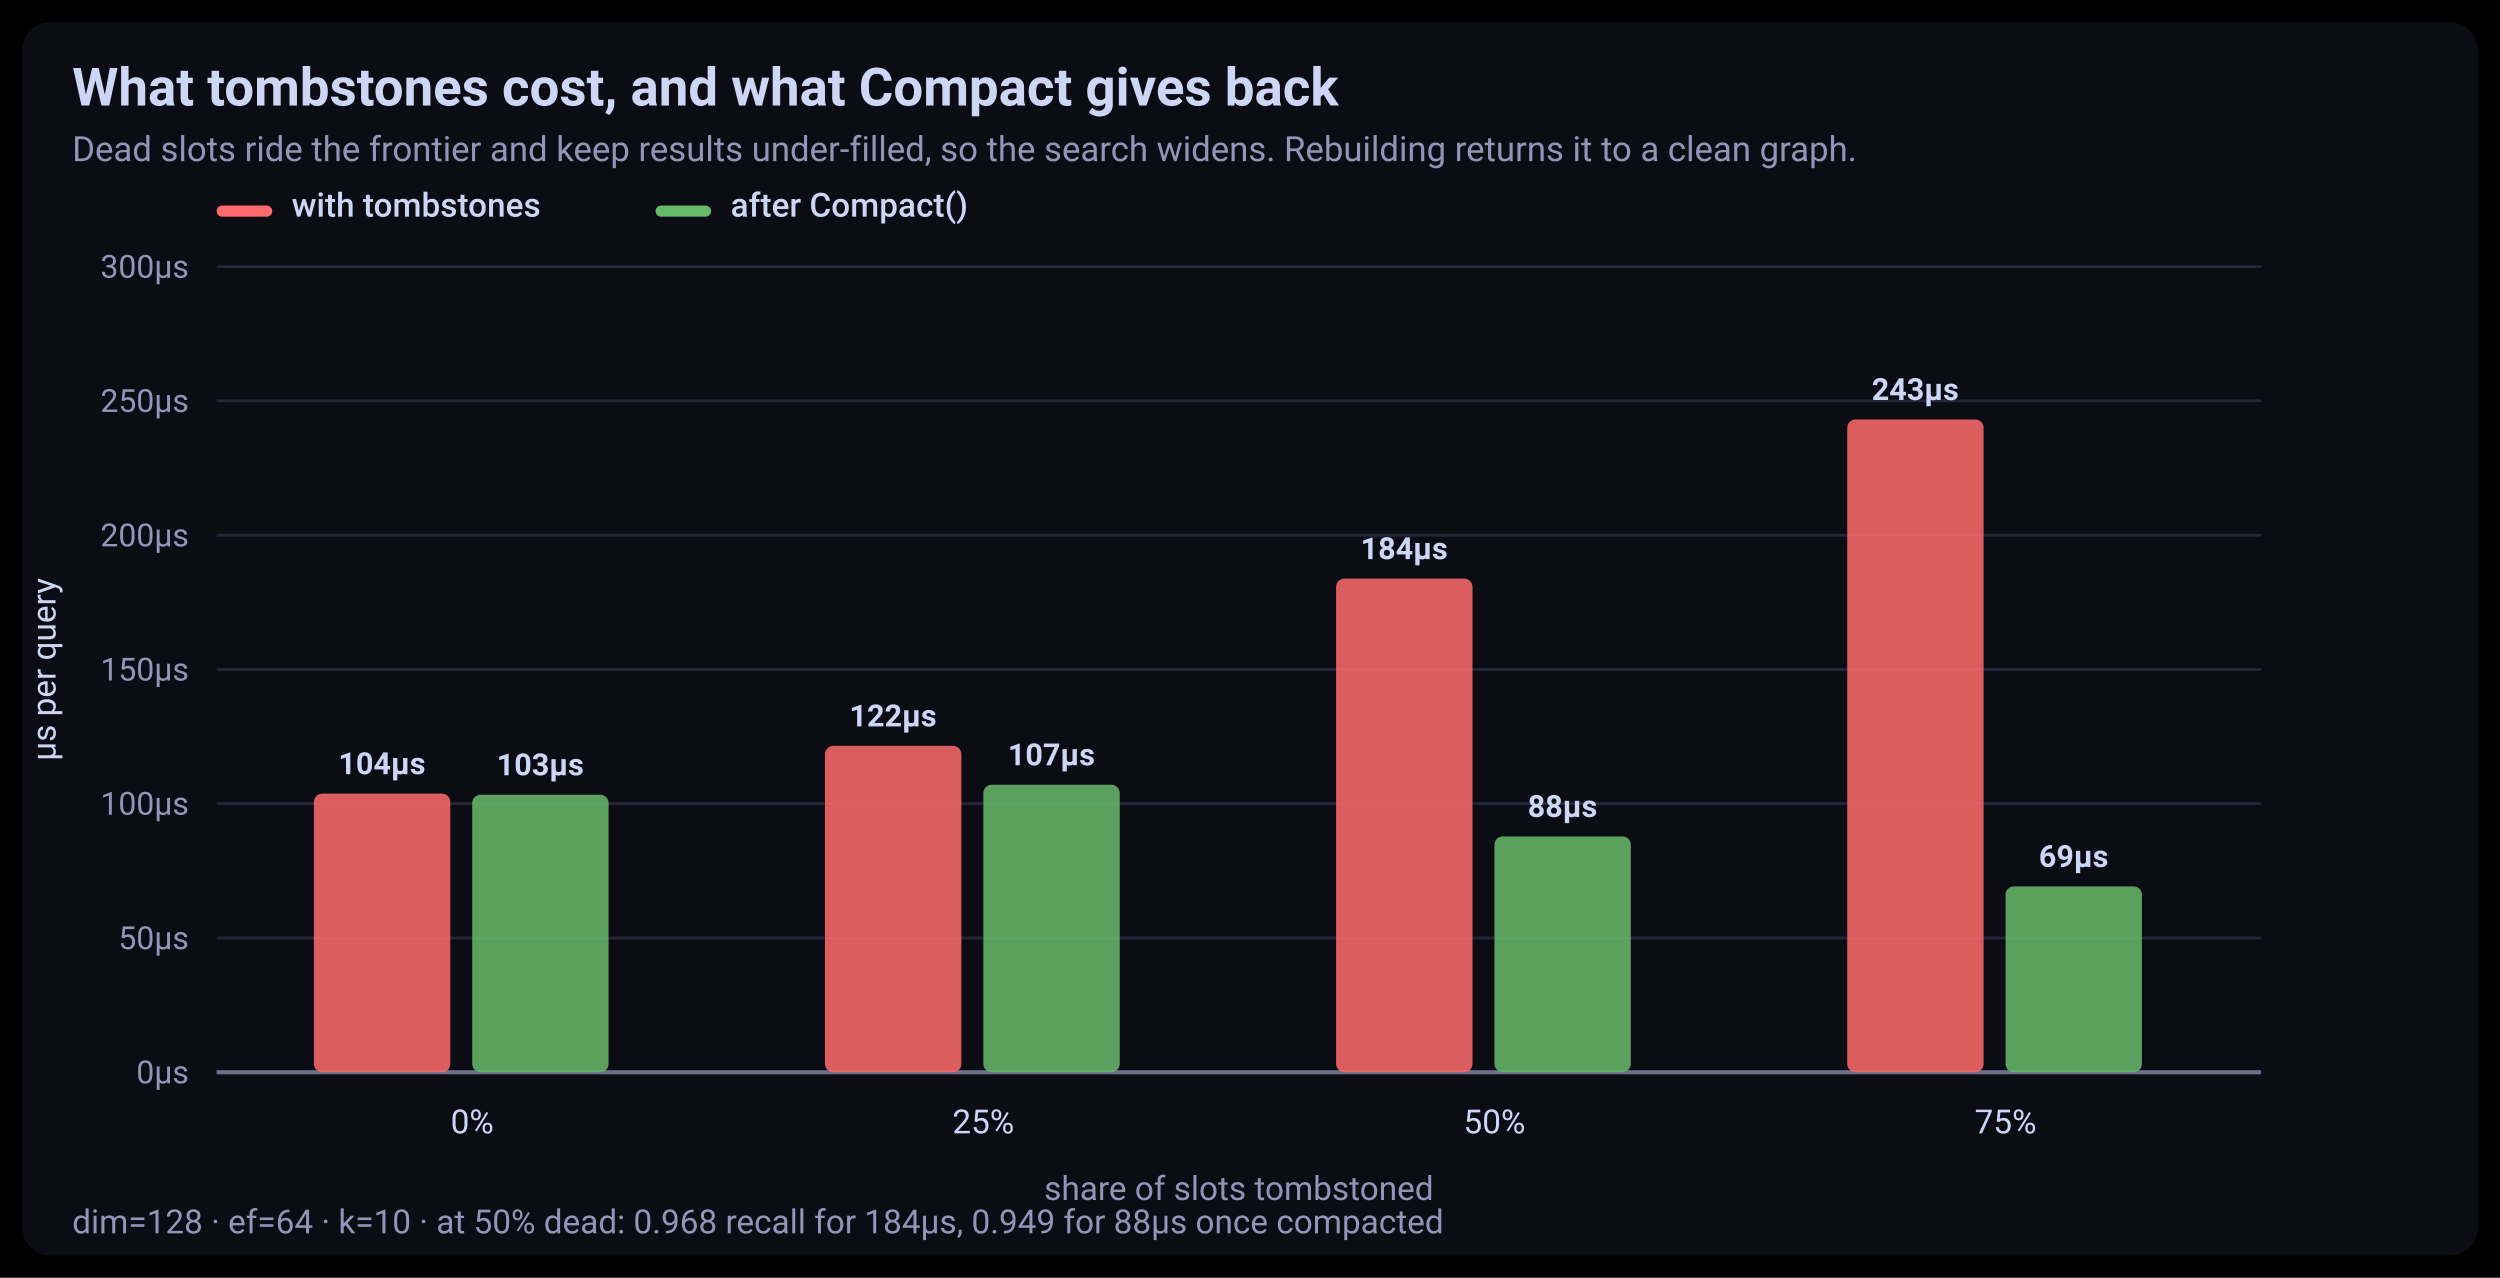
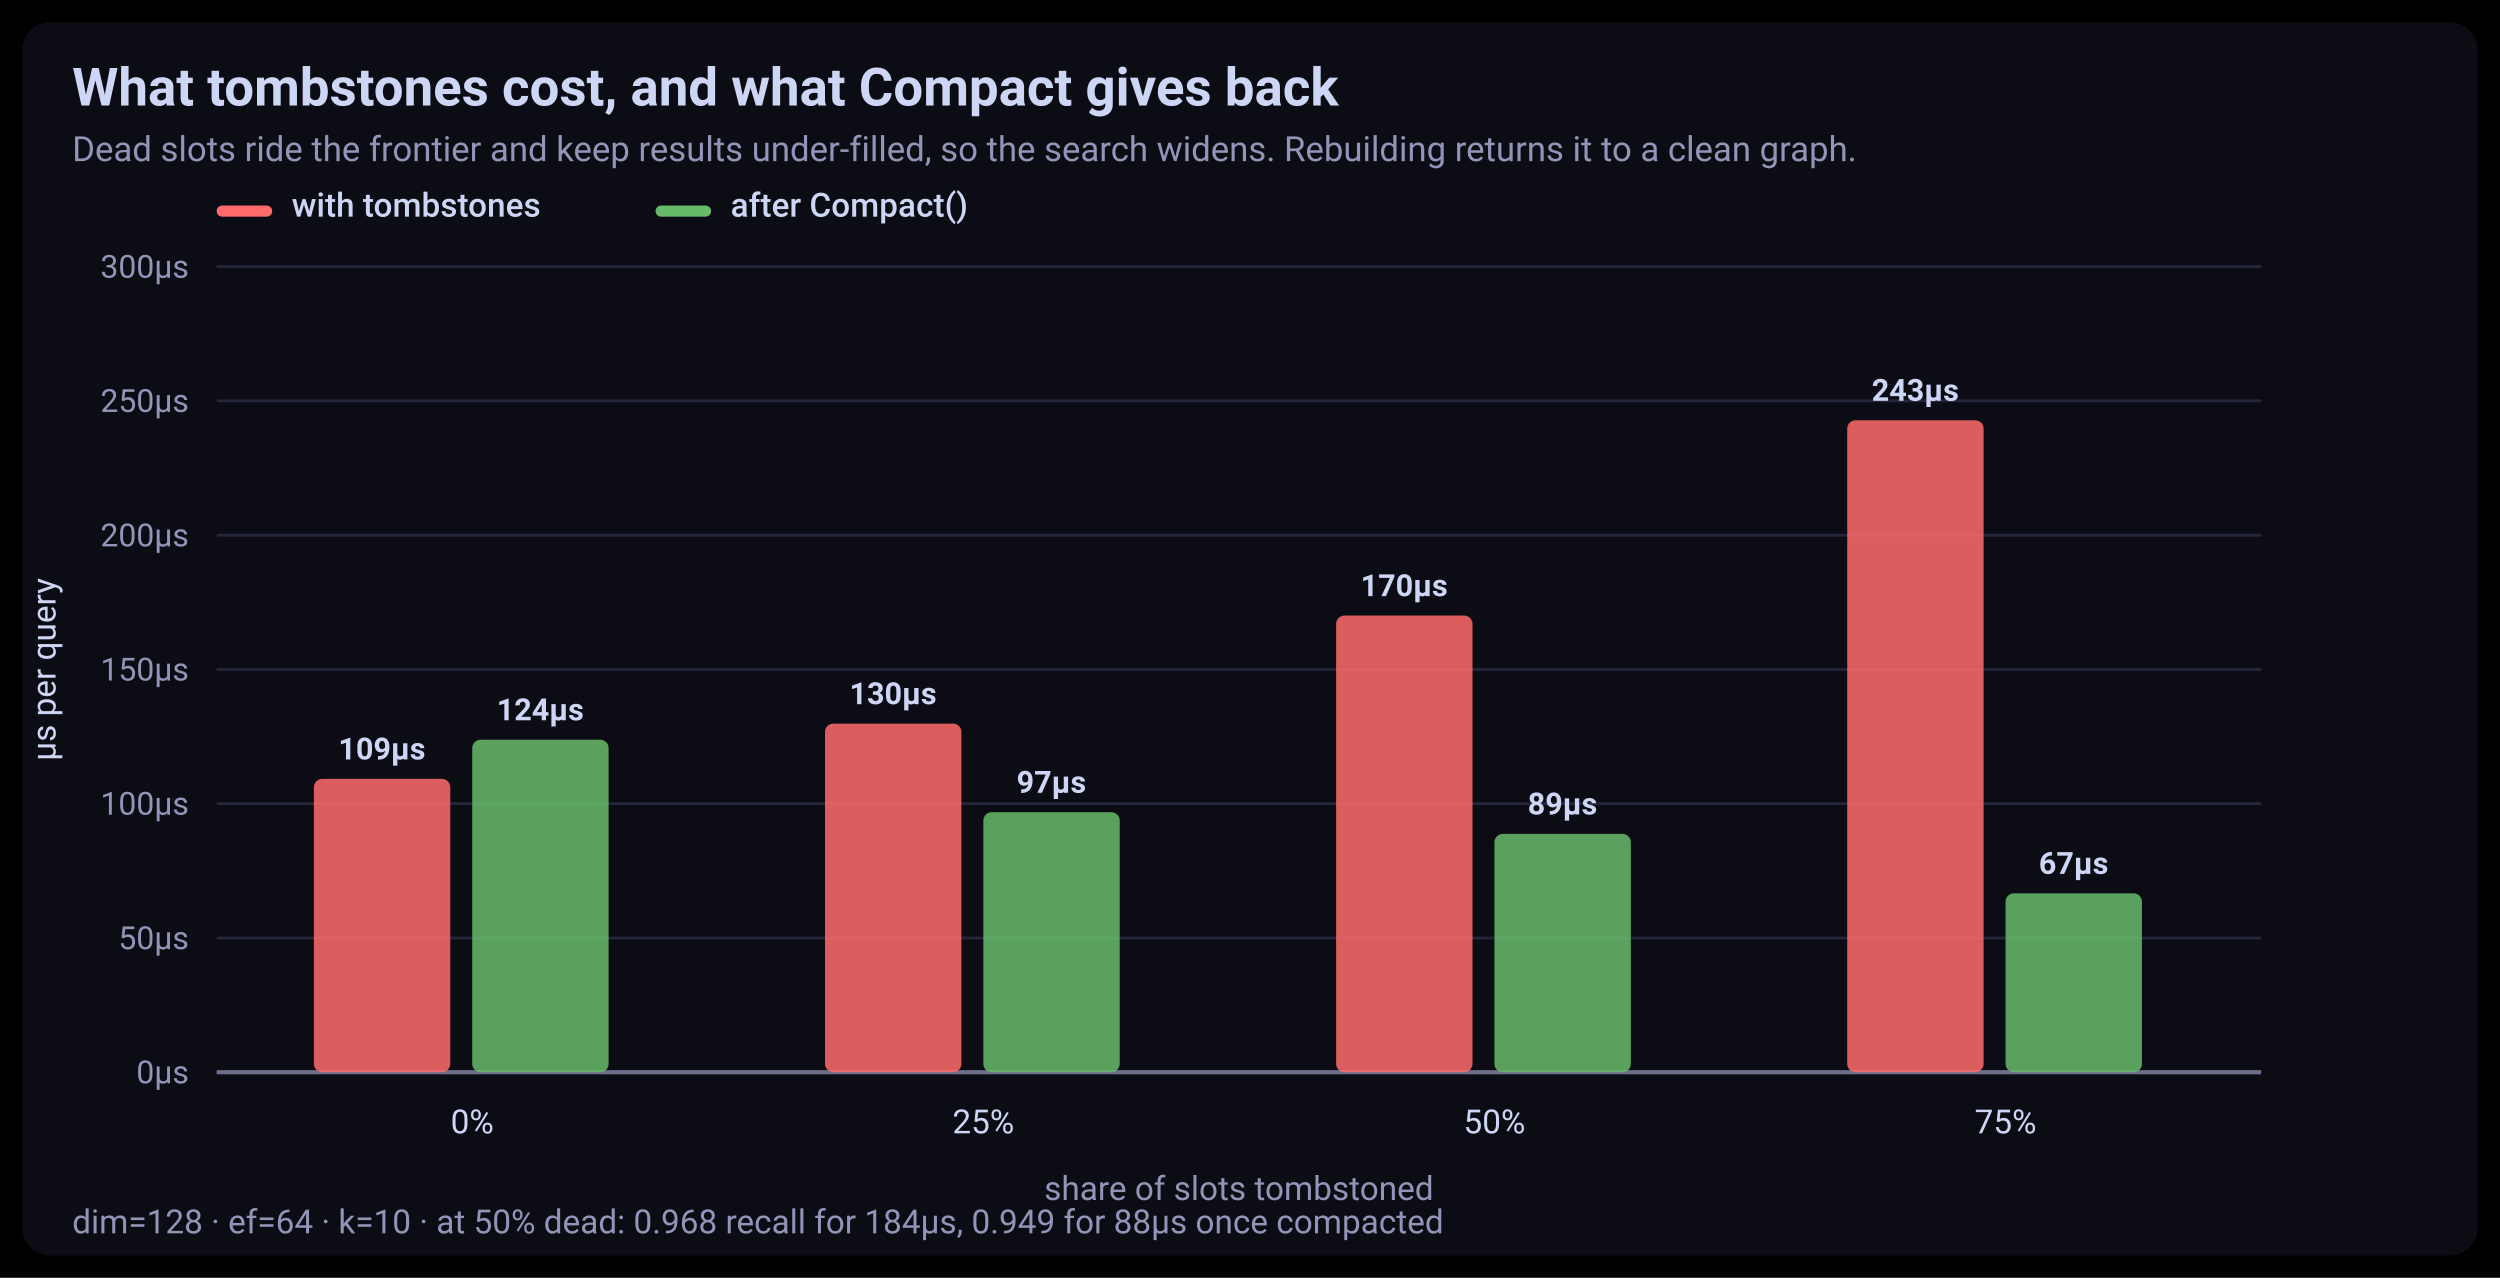
<svg xmlns="http://www.w3.org/2000/svg" viewBox="0 0 900 460" width="900" height="460" role="img" aria-label="What tombstones cost, and what Compact gives back">
  <rect width="900" height="460" fill="#000000" />
  <rect x="8" y="8" width="884" height="444" rx="10" fill="#0C0C14" />
  <text x="26.0" y="38.0" fill="#CDD6F4" font-family="ui-sans-serif, system-ui, -apple-system, 'Segoe UI', Roboto, sans-serif" font-size="19.0" text-anchor="start" font-weight="600">What tombstones cost, and what Compact gives back</text>
  <text x="26.0" y="58.0" fill="#9494B8" font-family="ui-sans-serif, system-ui, -apple-system, 'Segoe UI', Roboto, sans-serif" font-size="12.5" text-anchor="start" font-weight="400">Dead slots ride the frontier and keep results under-filled, so the search widens. Rebuilding returns it to a clean graph.</text>
  <line x1="78" y1="386.0" x2="814" y2="386.0" stroke="#26263A" stroke-width="1" />
  <text x="68.0" y="390.0" fill="#9494B8" font-family="ui-sans-serif, system-ui, -apple-system, 'Segoe UI', Roboto, sans-serif" font-size="11.5" text-anchor="end" font-weight="400">0µs</text>
  <line x1="78" y1="337.7" x2="814" y2="337.7" stroke="#26263A" stroke-width="1" />
  <text x="68.0" y="341.7" fill="#9494B8" font-family="ui-sans-serif, system-ui, -apple-system, 'Segoe UI', Roboto, sans-serif" font-size="11.5" text-anchor="end" font-weight="400">50µs</text>
  <line x1="78" y1="289.3" x2="814" y2="289.3" stroke="#26263A" stroke-width="1" />
  <text x="68.0" y="293.3" fill="#9494B8" font-family="ui-sans-serif, system-ui, -apple-system, 'Segoe UI', Roboto, sans-serif" font-size="11.5" text-anchor="end" font-weight="400">100µs</text>
  <line x1="78" y1="241.0" x2="814" y2="241.0" stroke="#26263A" stroke-width="1" />
  <text x="68.0" y="245.0" fill="#9494B8" font-family="ui-sans-serif, system-ui, -apple-system, 'Segoe UI', Roboto, sans-serif" font-size="11.5" text-anchor="end" font-weight="400">150µs</text>
  <line x1="78" y1="192.7" x2="814" y2="192.7" stroke="#26263A" stroke-width="1" />
  <text x="68.0" y="196.7" fill="#9494B8" font-family="ui-sans-serif, system-ui, -apple-system, 'Segoe UI', Roboto, sans-serif" font-size="11.5" text-anchor="end" font-weight="400">200µs</text>
  <line x1="78" y1="144.3" x2="814" y2="144.3" stroke="#26263A" stroke-width="1" />
  <text x="68.0" y="148.3" fill="#9494B8" font-family="ui-sans-serif, system-ui, -apple-system, 'Segoe UI', Roboto, sans-serif" font-size="11.5" text-anchor="end" font-weight="400">250µs</text>
  <line x1="78" y1="96.0" x2="814" y2="96.0" stroke="#26263A" stroke-width="1" />
  <text x="68.0" y="100.0" fill="#9494B8" font-family="ui-sans-serif, system-ui, -apple-system, 'Segoe UI', Roboto, sans-serif" font-size="11.5" text-anchor="end" font-weight="400">300µs</text>
  <text x="20.0" y="241.0" fill="#CDD6F4" font-family="ui-sans-serif, system-ui, -apple-system, 'Segoe UI', Roboto, sans-serif" font-size="12" text-anchor="middle" transform="rotate(-90 20.0 241.0)">µs per query</text>
  <line x1="78" y1="386" x2="814" y2="386" stroke="#6E6E8A" stroke-width="1.5" />
-   <rect x="113.0" y="285.7" width="49.1" height="100.3" rx="3" fill="#FF6B6B" fill-opacity="0.85" />
-   <text x="137.5" y="278.7" fill="#CDD6F4" font-family="ui-sans-serif, system-ui, -apple-system, 'Segoe UI', Roboto, sans-serif" font-size="11.0" text-anchor="middle" font-weight="600">104µs</text>
-   <rect x="297.0" y="268.5" width="49.1" height="117.5" rx="3" fill="#FF6B6B" fill-opacity="0.85" />
-   <text x="321.5" y="261.5" fill="#CDD6F4" font-family="ui-sans-serif, system-ui, -apple-system, 'Segoe UI', Roboto, sans-serif" font-size="11.0" text-anchor="middle" font-weight="600">122µs</text>
-   <rect x="481.0" y="208.3" width="49.1" height="177.7" rx="3" fill="#FF6B6B" fill-opacity="0.85" />
-   <text x="505.5" y="201.3" fill="#CDD6F4" font-family="ui-sans-serif, system-ui, -apple-system, 'Segoe UI', Roboto, sans-serif" font-size="11.0" text-anchor="middle" font-weight="600">184µs</text>
-   <rect x="665.0" y="151.0" width="49.1" height="235.0" rx="3" fill="#FF6B6B" fill-opacity="0.85" />
-   <text x="689.5" y="144.0" fill="#CDD6F4" font-family="ui-sans-serif, system-ui, -apple-system, 'Segoe UI', Roboto, sans-serif" font-size="11.0" text-anchor="middle" font-weight="600">243µs</text>
-   <rect x="170.0" y="286.1" width="49.1" height="99.9" rx="3" fill="#66BB6A" fill-opacity="0.85" />
-   <text x="194.5" y="279.1" fill="#CDD6F4" font-family="ui-sans-serif, system-ui, -apple-system, 'Segoe UI', Roboto, sans-serif" font-size="11.0" text-anchor="middle" font-weight="600">103µs</text>
-   <rect x="354.0" y="282.5" width="49.1" height="103.5" rx="3" fill="#66BB6A" fill-opacity="0.85" />
-   <text x="378.5" y="275.5" fill="#CDD6F4" font-family="ui-sans-serif, system-ui, -apple-system, 'Segoe UI', Roboto, sans-serif" font-size="11.0" text-anchor="middle" font-weight="600">107µs</text>
-   <rect x="538.0" y="301.1" width="49.1" height="84.9" rx="3" fill="#66BB6A" fill-opacity="0.85" />
-   <text x="562.5" y="294.1" fill="#CDD6F4" font-family="ui-sans-serif, system-ui, -apple-system, 'Segoe UI', Roboto, sans-serif" font-size="11.0" text-anchor="middle" font-weight="600">88µs</text>
-   <rect x="722.0" y="319.1" width="49.1" height="66.9" rx="3" fill="#66BB6A" fill-opacity="0.85" />
-   <text x="746.5" y="312.1" fill="#CDD6F4" font-family="ui-sans-serif, system-ui, -apple-system, 'Segoe UI', Roboto, sans-serif" font-size="11.0" text-anchor="middle" font-weight="600">69µs</text>
+   <rect x="113.0" y="280.4" width="49.1" height="105.6" rx="3" fill="#FF6B6B" fill-opacity="0.85" />
+   <text x="137.5" y="273.4" fill="#CDD6F4" font-family="ui-sans-serif, system-ui, -apple-system, 'Segoe UI', Roboto, sans-serif" font-size="11.0" text-anchor="middle" font-weight="600">109µs</text>
+   <rect x="297.0" y="260.5" width="49.1" height="125.5" rx="3" fill="#FF6B6B" fill-opacity="0.85" />
+   <text x="321.5" y="253.5" fill="#CDD6F4" font-family="ui-sans-serif, system-ui, -apple-system, 'Segoe UI', Roboto, sans-serif" font-size="11.0" text-anchor="middle" font-weight="600">130µs</text>
+   <rect x="481.0" y="221.6" width="49.1" height="164.4" rx="3" fill="#FF6B6B" fill-opacity="0.85" />
+   <text x="505.5" y="214.6" fill="#CDD6F4" font-family="ui-sans-serif, system-ui, -apple-system, 'Segoe UI', Roboto, sans-serif" font-size="11.0" text-anchor="middle" font-weight="600">170µs</text>
+   <rect x="665.0" y="151.3" width="49.1" height="234.7" rx="3" fill="#FF6B6B" fill-opacity="0.85" />
+   <text x="689.5" y="144.3" fill="#CDD6F4" font-family="ui-sans-serif, system-ui, -apple-system, 'Segoe UI', Roboto, sans-serif" font-size="11.0" text-anchor="middle" font-weight="600">243µs</text>
+   <rect x="170.0" y="266.3" width="49.1" height="119.7" rx="3" fill="#66BB6A" fill-opacity="0.85" />
+   <text x="194.5" y="259.3" fill="#CDD6F4" font-family="ui-sans-serif, system-ui, -apple-system, 'Segoe UI', Roboto, sans-serif" font-size="11.0" text-anchor="middle" font-weight="600">124µs</text>
+   <rect x="354.0" y="292.4" width="49.1" height="93.6" rx="3" fill="#66BB6A" fill-opacity="0.85" />
+   <text x="378.5" y="285.4" fill="#CDD6F4" font-family="ui-sans-serif, system-ui, -apple-system, 'Segoe UI', Roboto, sans-serif" font-size="11.0" text-anchor="middle" font-weight="600">97µs</text>
+   <rect x="538.0" y="300.2" width="49.1" height="85.8" rx="3" fill="#66BB6A" fill-opacity="0.85" />
+   <text x="562.5" y="293.2" fill="#CDD6F4" font-family="ui-sans-serif, system-ui, -apple-system, 'Segoe UI', Roboto, sans-serif" font-size="11.0" text-anchor="middle" font-weight="600">89µs</text>
+   <rect x="722.0" y="321.6" width="49.1" height="64.4" rx="3" fill="#66BB6A" fill-opacity="0.85" />
+   <text x="746.5" y="314.6" fill="#CDD6F4" font-family="ui-sans-serif, system-ui, -apple-system, 'Segoe UI', Roboto, sans-serif" font-size="11.0" text-anchor="middle" font-weight="600">67µs</text>
  <text x="170.0" y="408.0" fill="#CDD6F4" font-family="ui-sans-serif, system-ui, -apple-system, 'Segoe UI', Roboto, sans-serif" font-size="12.0" text-anchor="middle" font-weight="400">0%</text>
  <text x="354.0" y="408.0" fill="#CDD6F4" font-family="ui-sans-serif, system-ui, -apple-system, 'Segoe UI', Roboto, sans-serif" font-size="12.0" text-anchor="middle" font-weight="400">25%</text>
  <text x="538.0" y="408.0" fill="#CDD6F4" font-family="ui-sans-serif, system-ui, -apple-system, 'Segoe UI', Roboto, sans-serif" font-size="12.0" text-anchor="middle" font-weight="400">50%</text>
  <text x="722.0" y="408.0" fill="#CDD6F4" font-family="ui-sans-serif, system-ui, -apple-system, 'Segoe UI', Roboto, sans-serif" font-size="12.0" text-anchor="middle" font-weight="400">75%</text>
  <text x="446.0" y="432.0" fill="#9494B8" font-family="ui-sans-serif, system-ui, -apple-system, 'Segoe UI', Roboto, sans-serif" font-size="12.0" text-anchor="middle" font-weight="400">share of slots tombstoned</text>
  <rect x="78.0" y="74.0" width="20" height="4" rx="2" fill="#FF6B6B" />
  <text x="105.0" y="78.0" fill="#CDD6F4" font-family="ui-sans-serif, system-ui, -apple-system, 'Segoe UI', Roboto, sans-serif" font-size="12.0" text-anchor="start" font-weight="500">with tombstones</text>
  <rect x="236.0" y="74.0" width="20" height="4" rx="2" fill="#66BB6A" />
  <text x="263.0" y="78.0" fill="#CDD6F4" font-family="ui-sans-serif, system-ui, -apple-system, 'Segoe UI', Roboto, sans-serif" font-size="12.0" text-anchor="start" font-weight="500">after Compact()</text>
  <text x="26.0" y="444.0" fill="#9494B8" font-family="ui-sans-serif, system-ui, -apple-system, 'Segoe UI', Roboto, sans-serif" font-size="12.0" text-anchor="start" font-weight="400">dim=128 · ef=64 · k=10 · at 50% dead: 0.968 recall for 184µs, 0.949 for 88µs once compacted</text>
</svg>
